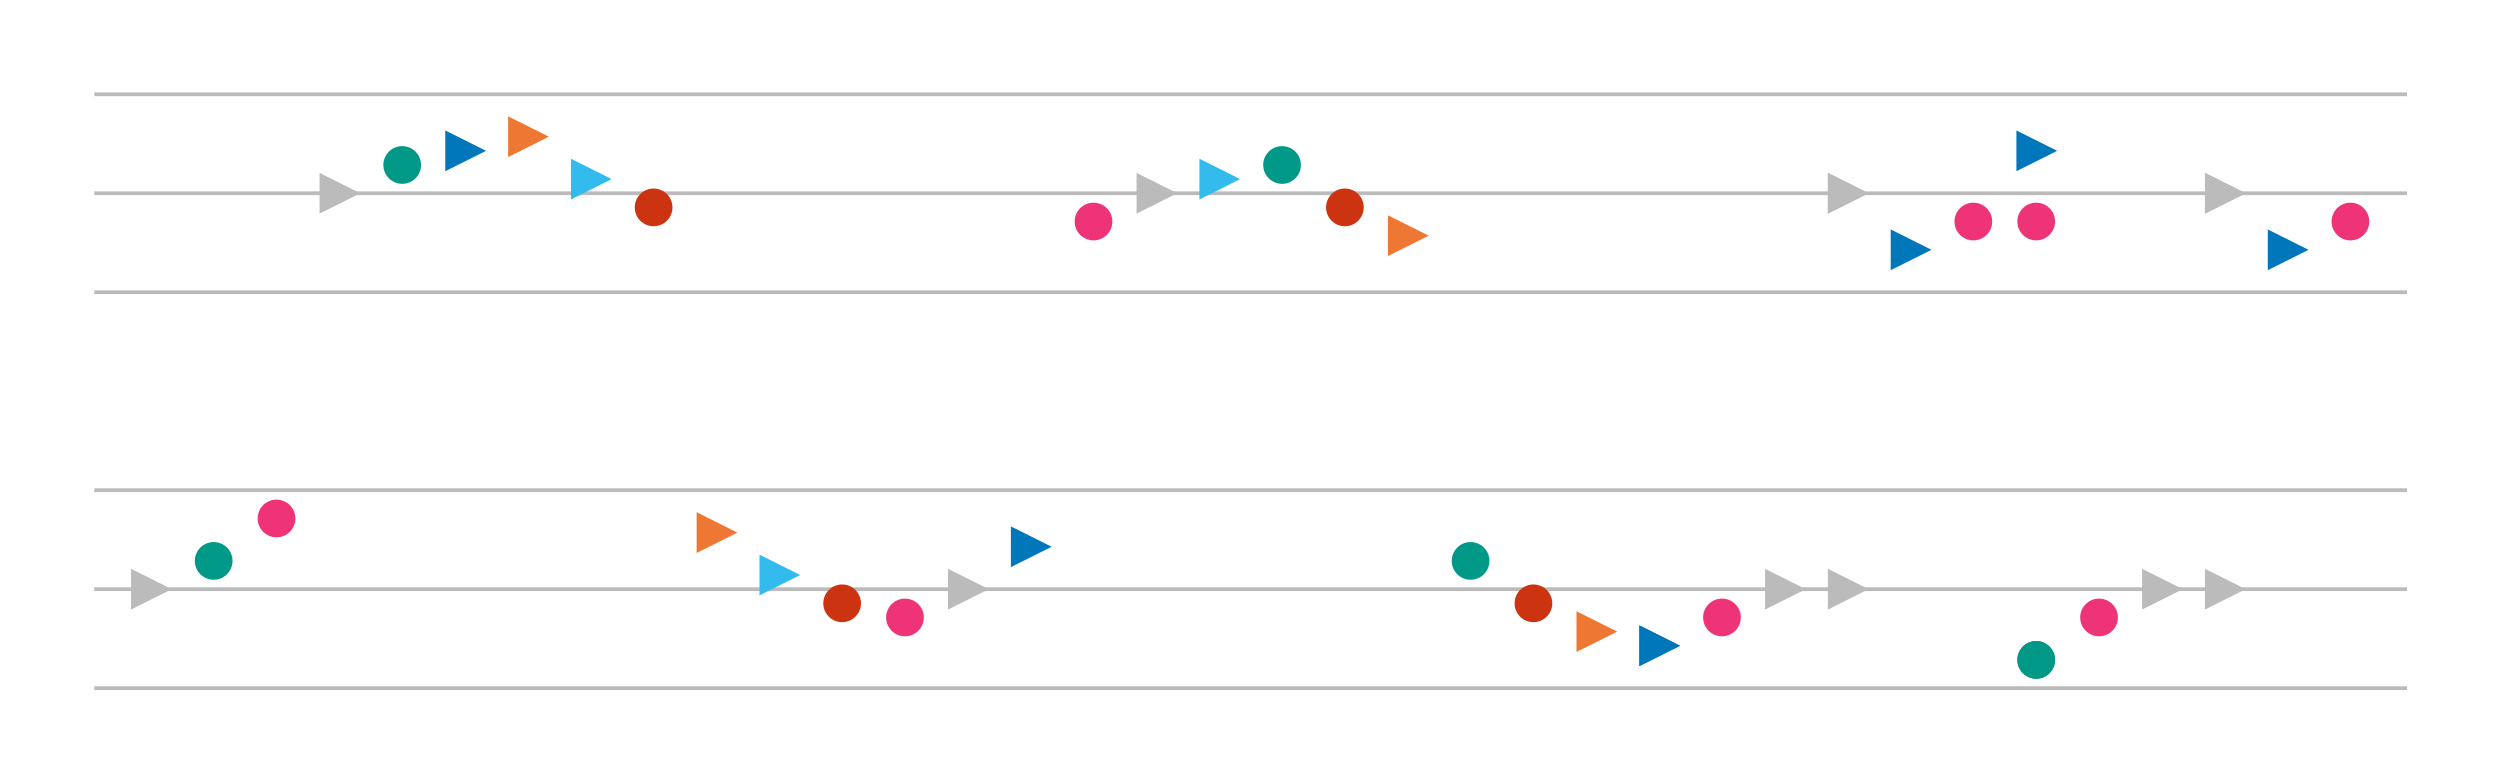
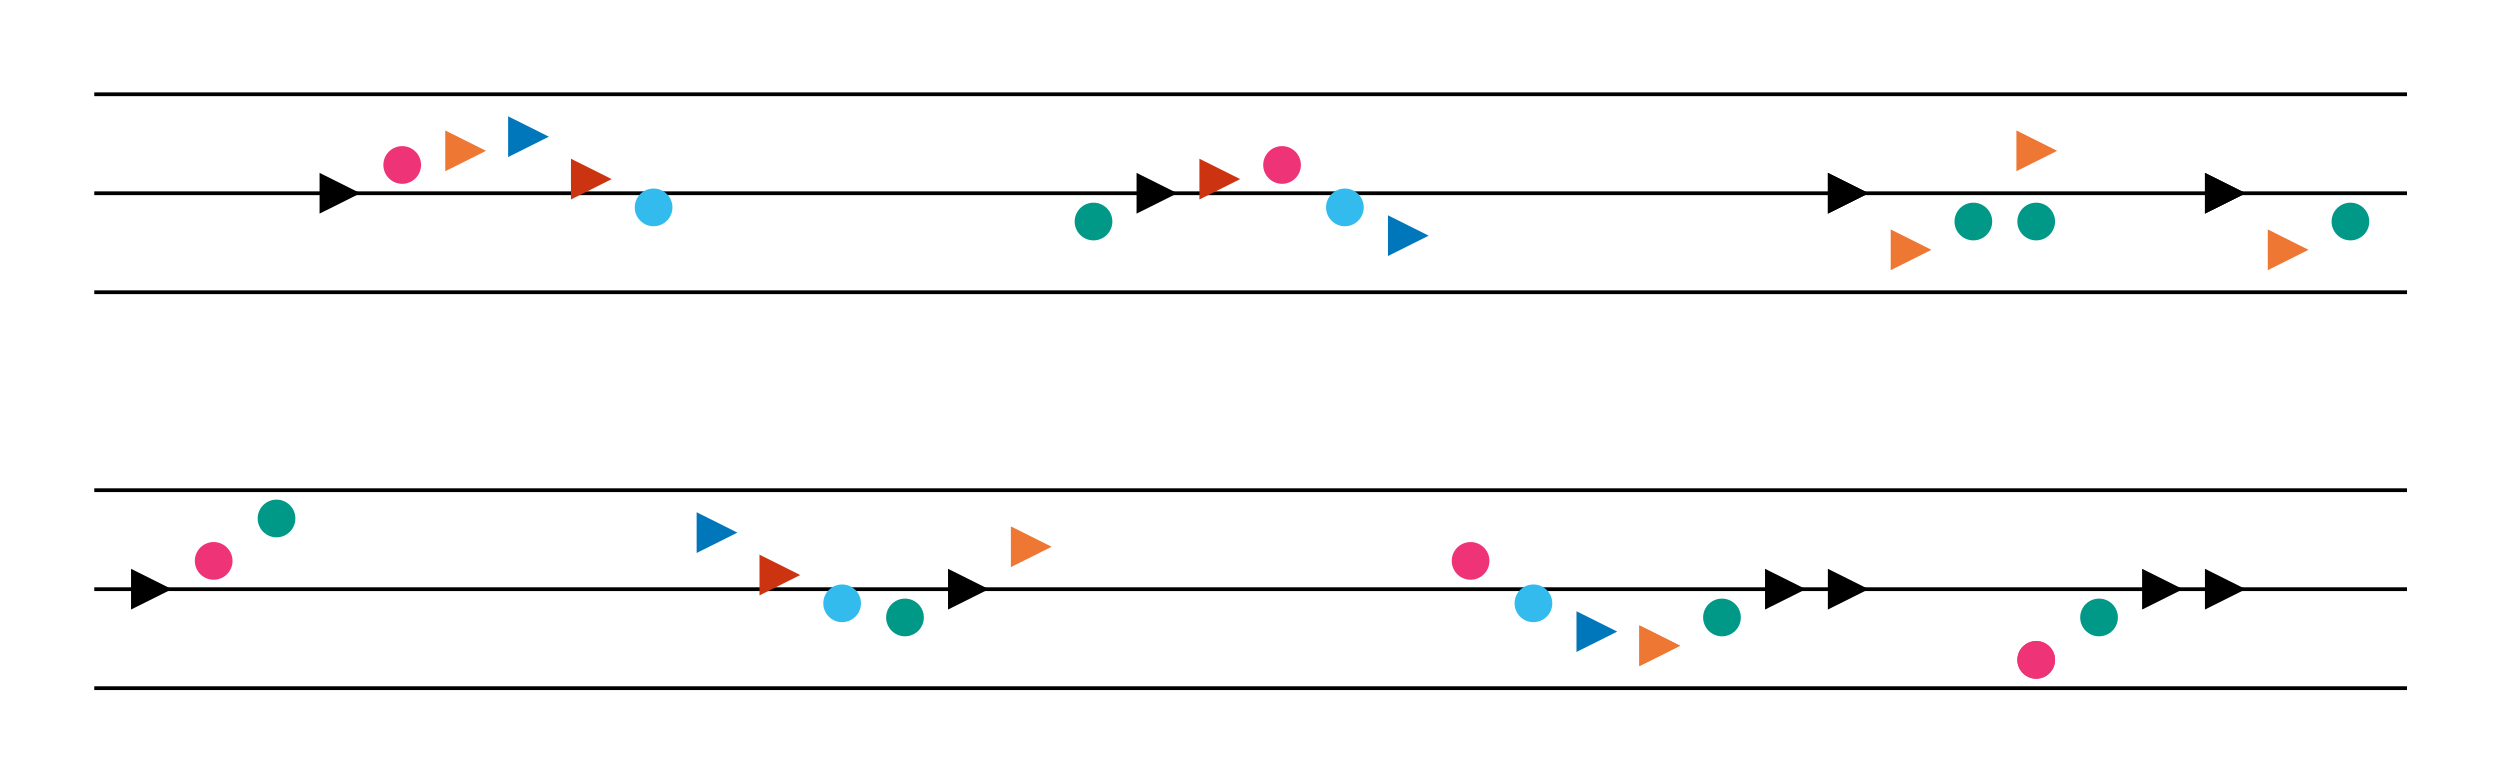
<svg xmlns="http://www.w3.org/2000/svg" baseProfile="full" height="415" style="background-color: white;" version="1.1" width="1326">
  <defs />
-   <line stroke="#BBBBBB" stroke-opacity="1.0" stroke-width="2" transform="translate(50,50)" x1="0" x2="1226.667" y1="52.5" y2="52.5" />
-   <line stroke="#BBBBBB" stroke-opacity="1.0" stroke-width="2" transform="translate(50,50)" x1="0" x2="1226.667" y1="0.0" y2="0.0" />
-   <line stroke="#BBBBBB" stroke-opacity="1.0" stroke-width="2" transform="translate(50,50)" x1="0" x2="1226.667" y1="105.0" y2="105.0" />
-   <polygon fill="#BBBBBB" points="120.0,42.5 120.0,62.5 140.0,52.5" stroke="#BBBBBB" transform="translate(50,50)" />
-   <circle cx="163.333" cy="37.5" fill="#009988" r="10" transform="translate(50,50)" />
-   <polygon fill="#0077BB" points="186.667,20.0 186.667,40.0 206.667,30.0" stroke="#0077BB" transform="translate(50,50)" />
-   <polygon fill="#EE7733" points="220.0,12.5 220.0,32.5 240.0,22.5" stroke="#EE7733" transform="translate(50,50)" />
-   <polygon fill="#33BBEE" points="253.333,35.0 253.333,55.0 273.333,45.0" stroke="#33BBEE" transform="translate(50,50)" />
-   <circle cx="296.667" cy="60.0" fill="#CC3311" r="10" transform="translate(50,50)" />
-   <circle cx="530.0" cy="67.5" fill="#EE3377" r="10" transform="translate(50,50)" />
-   <polygon fill="#BBBBBB" points="553.333,42.5 553.333,62.5 573.333,52.5" stroke="#BBBBBB" transform="translate(50,50)" />
-   <polygon fill="#33BBEE" points="586.667,35.0 586.667,55.0 606.667,45.0" stroke="#33BBEE" transform="translate(50,50)" />
-   <circle cx="630.0" cy="37.5" fill="#009988" r="10" transform="translate(50,50)" />
-   <circle cx="663.333" cy="60.0" fill="#CC3311" r="10" transform="translate(50,50)" />
-   <polygon fill="#EE7733" points="686.667,65.0 686.667,85.0 706.667,75.0" stroke="#EE7733" transform="translate(50,50)" />
-   <polygon fill="#BBBBBB" points="920.0,42.5 920.0,62.5 940.0,52.5" stroke="#BBBBBB" transform="translate(50,50)" />
-   <polygon fill="#BBBBBB" points="920.0,42.5 920.0,62.5 940.0,52.5" stroke="#BBBBBB" transform="translate(50,50)" />
-   <polygon fill="#0077BB" points="953.333,72.5 953.333,92.5 973.333,82.5" stroke="#0077BB" transform="translate(50,50)" />
-   <circle cx="996.667" cy="67.5" fill="#EE3377" r="10" transform="translate(50,50)" />
-   <polygon fill="#0077BB" points="1020.0,20.0 1020.0,40.0 1040.0,30.0" stroke="#0077BB" transform="translate(50,50)" />
-   <circle cx="1030.0" cy="67.5" fill="#EE3377" r="10" transform="translate(50,50)" />
-   <polygon fill="#BBBBBB" points="1120.0,42.5 1120.0,62.5 1140.0,52.5" stroke="#BBBBBB" transform="translate(50,50)" />
-   <polygon fill="#BBBBBB" points="1120.0,42.5 1120.0,62.5 1140.0,52.5" stroke="#BBBBBB" transform="translate(50,50)" />
-   <polygon fill="#0077BB" points="1153.333,72.5 1153.333,92.5 1173.333,82.5" stroke="#0077BB" transform="translate(50,50)" />
-   <circle cx="1196.667" cy="67.5" fill="#EE3377" r="10" transform="translate(50,50)" />
-   <line stroke="#BBBBBB" stroke-opacity="1.0" stroke-width="2" transform="translate(50,50)" x1="0" x2="1226.667" y1="262.5" y2="262.5" />
-   <line stroke="#BBBBBB" stroke-opacity="1.0" stroke-width="2" transform="translate(50,50)" x1="0" x2="1226.667" y1="210.0" y2="210.0" />
-   <line stroke="#BBBBBB" stroke-opacity="1.0" stroke-width="2" transform="translate(50,50)" x1="0" x2="1226.667" y1="315.0" y2="315.0" />
-   <polygon fill="#BBBBBB" points="20.0,252.5 20.0,272.5 40.0,262.5" stroke="#BBBBBB" transform="translate(50,50)" />
-   <circle cx="63.333" cy="247.5" fill="#009988" r="10" transform="translate(50,50)" />
-   <circle cx="96.667" cy="225.0" fill="#EE3377" r="10" transform="translate(50,50)" />
-   <polygon fill="#EE7733" points="320.0,222.5 320.0,242.5 340.0,232.5" stroke="#EE7733" transform="translate(50,50)" />
-   <polygon fill="#33BBEE" points="353.333,245.0 353.333,265.0 373.333,255.0" stroke="#33BBEE" transform="translate(50,50)" />
-   <circle cx="396.667" cy="270.0" fill="#CC3311" r="10" transform="translate(50,50)" />
-   <circle cx="430.0" cy="277.5" fill="#EE3377" r="10" transform="translate(50,50)" />
-   <polygon fill="#BBBBBB" points="453.333,252.5 453.333,272.5 473.333,262.5" stroke="#BBBBBB" transform="translate(50,50)" />
-   <polygon fill="#0077BB" points="486.667,230.0 486.667,250.0 506.667,240.0" stroke="#0077BB" transform="translate(50,50)" />
-   <circle cx="730.0" cy="247.5" fill="#009988" r="10" transform="translate(50,50)" />
-   <circle cx="763.333" cy="270.0" fill="#CC3311" r="10" transform="translate(50,50)" />
-   <polygon fill="#EE7733" points="786.667,275.0 786.667,295.0 806.667,285.0" stroke="#EE7733" transform="translate(50,50)" />
-   <polygon fill="#0077BB" points="820.0,282.5 820.0,302.5 840.0,292.5" stroke="#0077BB" transform="translate(50,50)" />
-   <polygon fill="#0077BB" points="820.0,282.5 820.0,302.5 840.0,292.5" stroke="#0077BB" transform="translate(50,50)" />
-   <circle cx="863.333" cy="277.5" fill="#EE3377" r="10" transform="translate(50,50)" />
-   <polygon fill="#BBBBBB" points="886.667,252.5 886.667,272.5 906.667,262.5" stroke="#BBBBBB" transform="translate(50,50)" />
-   <polygon fill="#BBBBBB" points="920.0,252.5 920.0,272.5 940.0,262.5" stroke="#BBBBBB" transform="translate(50,50)" />
-   <circle cx="1030.0" cy="300.0" fill="#009988" r="10" transform="translate(50,50)" />
-   <circle cx="1030.0" cy="300.0" fill="#009988" r="10" transform="translate(50,50)" />
-   <circle cx="1063.333" cy="277.5" fill="#EE3377" r="10" transform="translate(50,50)" />
-   <polygon fill="#BBBBBB" points="1086.667,252.5 1086.667,272.5 1106.667,262.5" stroke="#BBBBBB" transform="translate(50,50)" />
-   <polygon fill="#BBBBBB" points="1120.0,252.5 1120.0,272.5 1140.0,262.5" stroke="#BBBBBB" transform="translate(50,50)" />
+   <line stroke="black" stroke-opacity="1.0" stroke-width="2" transform="translate(50,50)" x1="0" x2="1226.667" y1="52.5" y2="52.5" />
+   <line stroke="black" stroke-opacity="1.0" stroke-width="2" transform="translate(50,50)" x1="0" x2="1226.667" y1="0.0" y2="0.0" />
+   <line stroke="black" stroke-opacity="1.0" stroke-width="2" transform="translate(50,50)" x1="0" x2="1226.667" y1="105.0" y2="105.0" />
+   <polygon fill="#000000" points="120.0,42.5 120.0,62.5 140.0,52.5" stroke="#000000" transform="translate(50,50)" />
+   <circle cx="163.333" cy="37.5" fill="#EE3377" r="10" transform="translate(50,50)" />
+   <polygon fill="#EE7733" points="186.667,20.0 186.667,40.0 206.667,30.0" stroke="#EE7733" transform="translate(50,50)" />
+   <polygon fill="#0077BB" points="220.0,12.5 220.0,32.5 240.0,22.5" stroke="#0077BB" transform="translate(50,50)" />
+   <polygon fill="#CC3311" points="253.333,35.0 253.333,55.0 273.333,45.0" stroke="#CC3311" transform="translate(50,50)" />
+   <circle cx="296.667" cy="60.0" fill="#33BBEE" r="10" transform="translate(50,50)" />
+   <circle cx="530.0" cy="67.5" fill="#009988" r="10" transform="translate(50,50)" />
+   <polygon fill="#000000" points="553.333,42.5 553.333,62.5 573.333,52.5" stroke="#000000" transform="translate(50,50)" />
+   <polygon fill="#CC3311" points="586.667,35.0 586.667,55.0 606.667,45.0" stroke="#CC3311" transform="translate(50,50)" />
+   <circle cx="630.0" cy="37.5" fill="#EE3377" r="10" transform="translate(50,50)" />
+   <circle cx="663.333" cy="60.0" fill="#33BBEE" r="10" transform="translate(50,50)" />
+   <polygon fill="#0077BB" points="686.667,65.0 686.667,85.0 706.667,75.0" stroke="#0077BB" transform="translate(50,50)" />
+   <polygon fill="#000000" points="920.0,42.5 920.0,62.5 940.0,52.5" stroke="#000000" transform="translate(50,50)" />
+   <polygon fill="#000000" points="920.0,42.5 920.0,62.5 940.0,52.5" stroke="#000000" transform="translate(50,50)" />
+   <polygon fill="#EE7733" points="953.333,72.5 953.333,92.5 973.333,82.5" stroke="#EE7733" transform="translate(50,50)" />
+   <circle cx="996.667" cy="67.5" fill="#009988" r="10" transform="translate(50,50)" />
+   <polygon fill="#EE7733" points="1020.0,20.0 1020.0,40.0 1040.0,30.0" stroke="#EE7733" transform="translate(50,50)" />
+   <circle cx="1030.0" cy="67.5" fill="#009988" r="10" transform="translate(50,50)" />
+   <polygon fill="#000000" points="1120.0,42.5 1120.0,62.5 1140.0,52.5" stroke="#000000" transform="translate(50,50)" />
+   <polygon fill="#000000" points="1120.0,42.5 1120.0,62.5 1140.0,52.5" stroke="#000000" transform="translate(50,50)" />
+   <polygon fill="#EE7733" points="1153.333,72.5 1153.333,92.5 1173.333,82.5" stroke="#EE7733" transform="translate(50,50)" />
+   <circle cx="1196.667" cy="67.5" fill="#009988" r="10" transform="translate(50,50)" />
+   <line stroke="black" stroke-opacity="1.0" stroke-width="2" transform="translate(50,50)" x1="0" x2="1226.667" y1="262.5" y2="262.5" />
+   <line stroke="black" stroke-opacity="1.0" stroke-width="2" transform="translate(50,50)" x1="0" x2="1226.667" y1="210.0" y2="210.0" />
+   <line stroke="black" stroke-opacity="1.0" stroke-width="2" transform="translate(50,50)" x1="0" x2="1226.667" y1="315.0" y2="315.0" />
+   <polygon fill="#000000" points="20.0,252.5 20.0,272.5 40.0,262.5" stroke="#000000" transform="translate(50,50)" />
+   <circle cx="63.333" cy="247.5" fill="#EE3377" r="10" transform="translate(50,50)" />
+   <circle cx="96.667" cy="225.0" fill="#009988" r="10" transform="translate(50,50)" />
+   <polygon fill="#0077BB" points="320.0,222.5 320.0,242.5 340.0,232.5" stroke="#0077BB" transform="translate(50,50)" />
+   <polygon fill="#CC3311" points="353.333,245.0 353.333,265.0 373.333,255.0" stroke="#CC3311" transform="translate(50,50)" />
+   <circle cx="396.667" cy="270.0" fill="#33BBEE" r="10" transform="translate(50,50)" />
+   <circle cx="430.0" cy="277.5" fill="#009988" r="10" transform="translate(50,50)" />
+   <polygon fill="#000000" points="453.333,252.5 453.333,272.5 473.333,262.5" stroke="#000000" transform="translate(50,50)" />
+   <polygon fill="#EE7733" points="486.667,230.0 486.667,250.0 506.667,240.0" stroke="#EE7733" transform="translate(50,50)" />
+   <circle cx="730.0" cy="247.5" fill="#EE3377" r="10" transform="translate(50,50)" />
+   <circle cx="763.333" cy="270.0" fill="#33BBEE" r="10" transform="translate(50,50)" />
+   <polygon fill="#0077BB" points="786.667,275.0 786.667,295.0 806.667,285.0" stroke="#0077BB" transform="translate(50,50)" />
+   <polygon fill="#EE7733" points="820.0,282.5 820.0,302.5 840.0,292.5" stroke="#EE7733" transform="translate(50,50)" />
+   <polygon fill="#EE7733" points="820.0,282.5 820.0,302.5 840.0,292.5" stroke="#EE7733" transform="translate(50,50)" />
+   <circle cx="863.333" cy="277.5" fill="#009988" r="10" transform="translate(50,50)" />
+   <polygon fill="#000000" points="886.667,252.5 886.667,272.5 906.667,262.5" stroke="#000000" transform="translate(50,50)" />
+   <polygon fill="#000000" points="920.0,252.5 920.0,272.5 940.0,262.5" stroke="#000000" transform="translate(50,50)" />
+   <circle cx="1030.0" cy="300.0" fill="#EE3377" r="10" transform="translate(50,50)" />
+   <circle cx="1030.0" cy="300.0" fill="#EE3377" r="10" transform="translate(50,50)" />
+   <circle cx="1063.333" cy="277.5" fill="#009988" r="10" transform="translate(50,50)" />
+   <polygon fill="#000000" points="1086.667,252.5 1086.667,272.5 1106.667,262.5" stroke="#000000" transform="translate(50,50)" />
+   <polygon fill="#000000" points="1120.0,252.5 1120.0,272.5 1140.0,262.5" stroke="#000000" transform="translate(50,50)" />
</svg>
